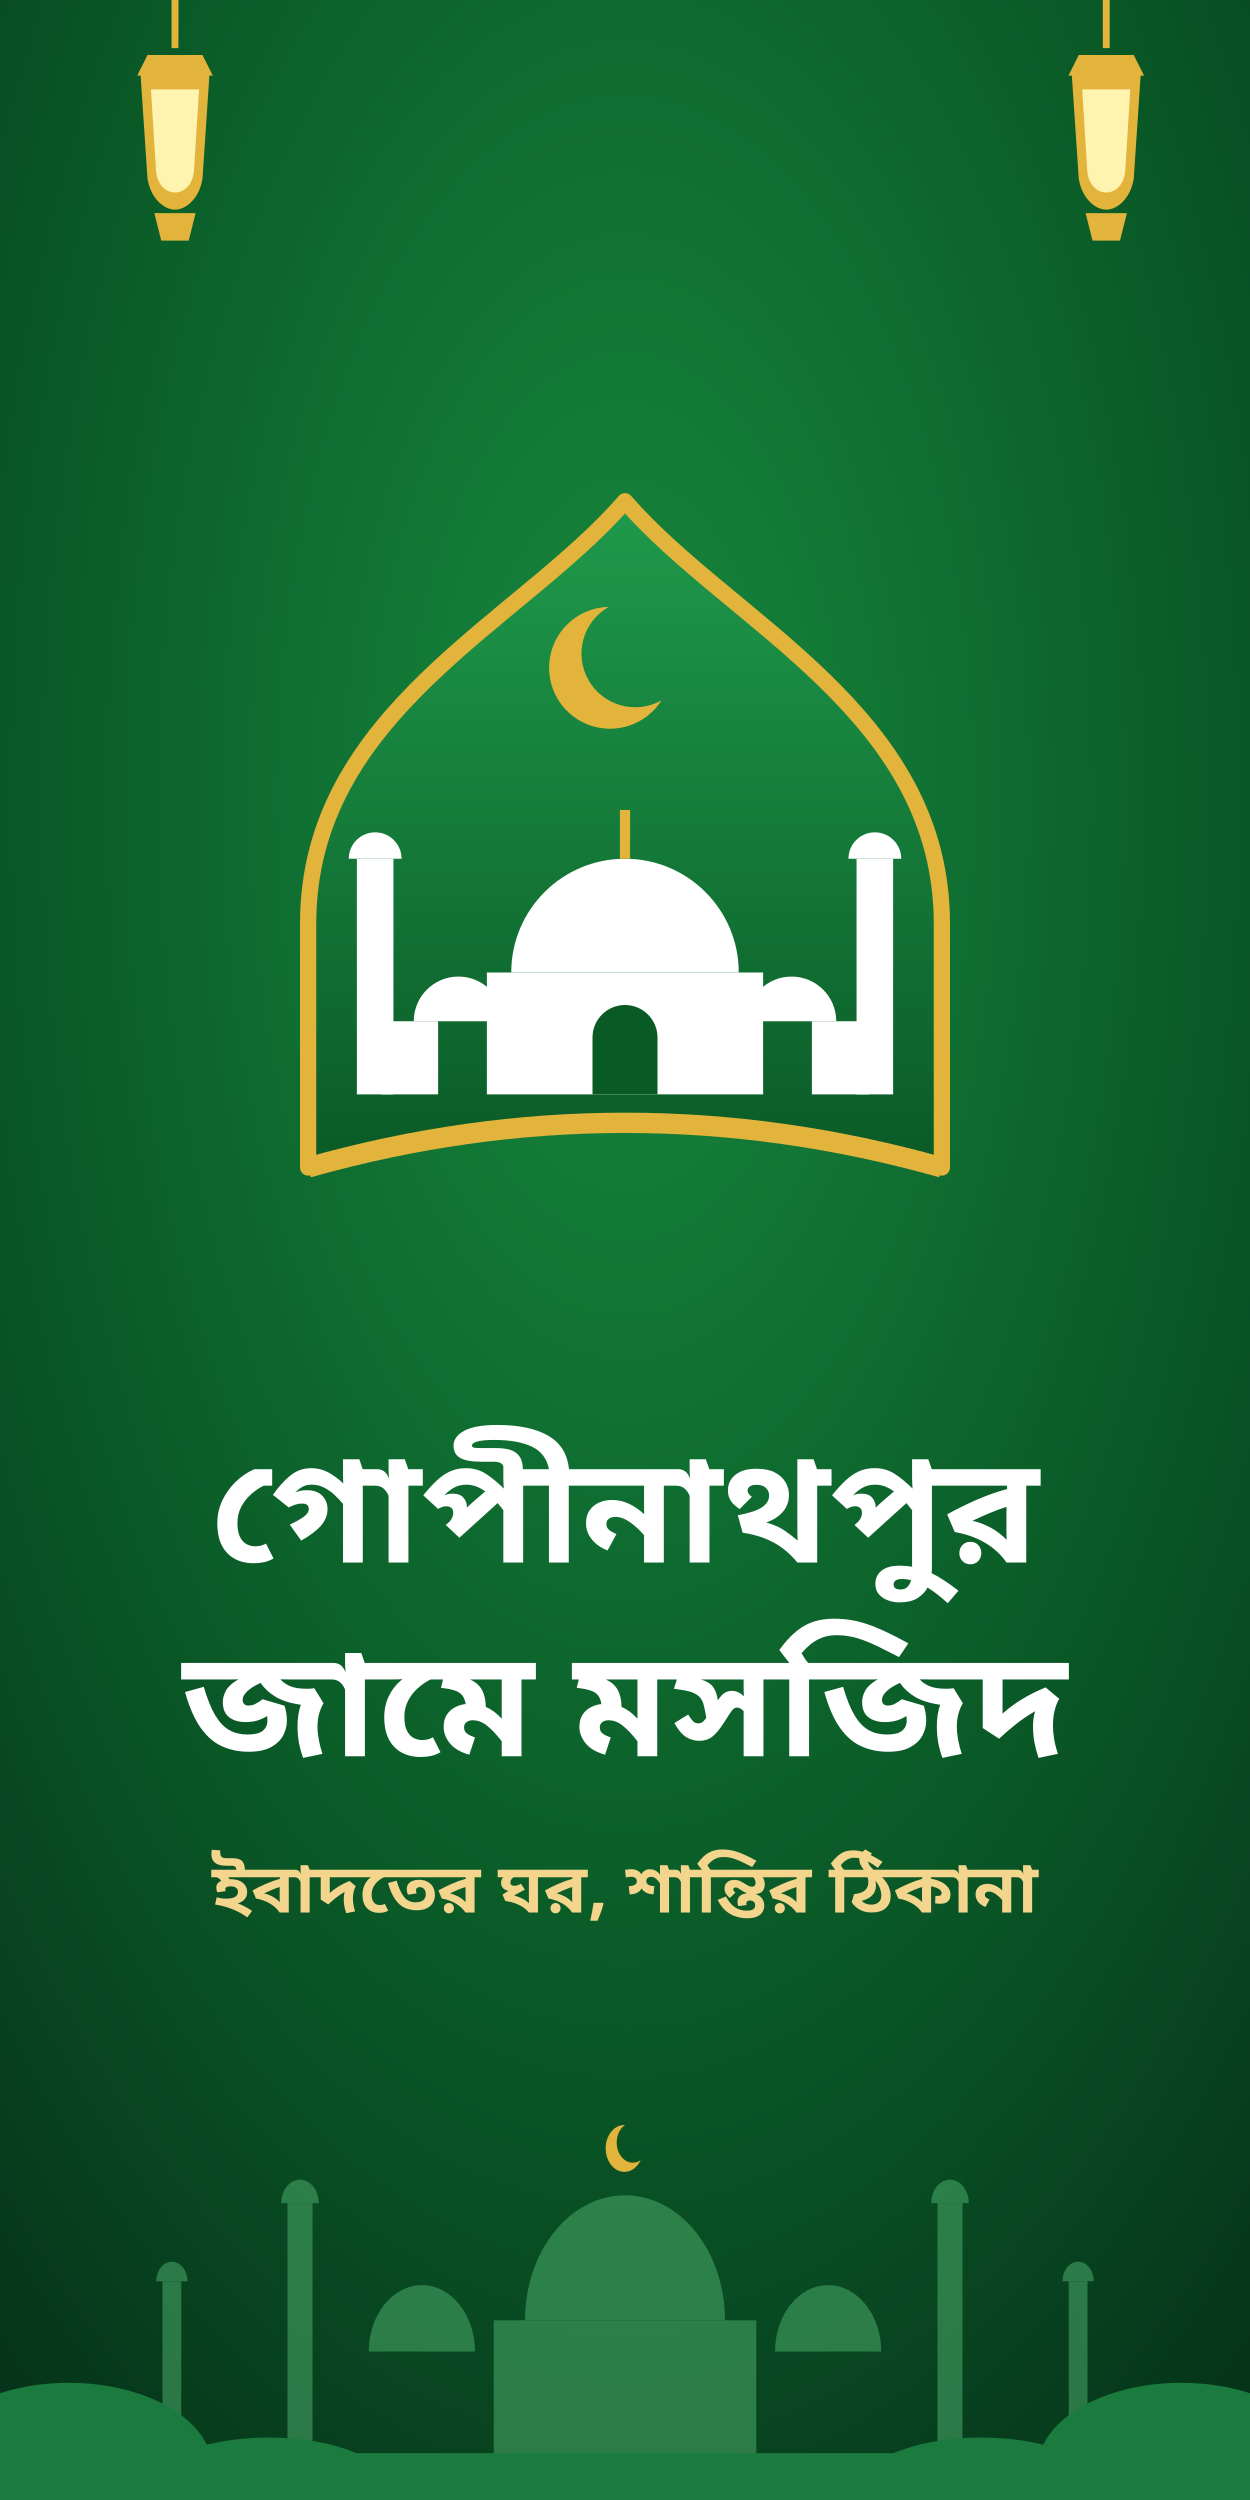
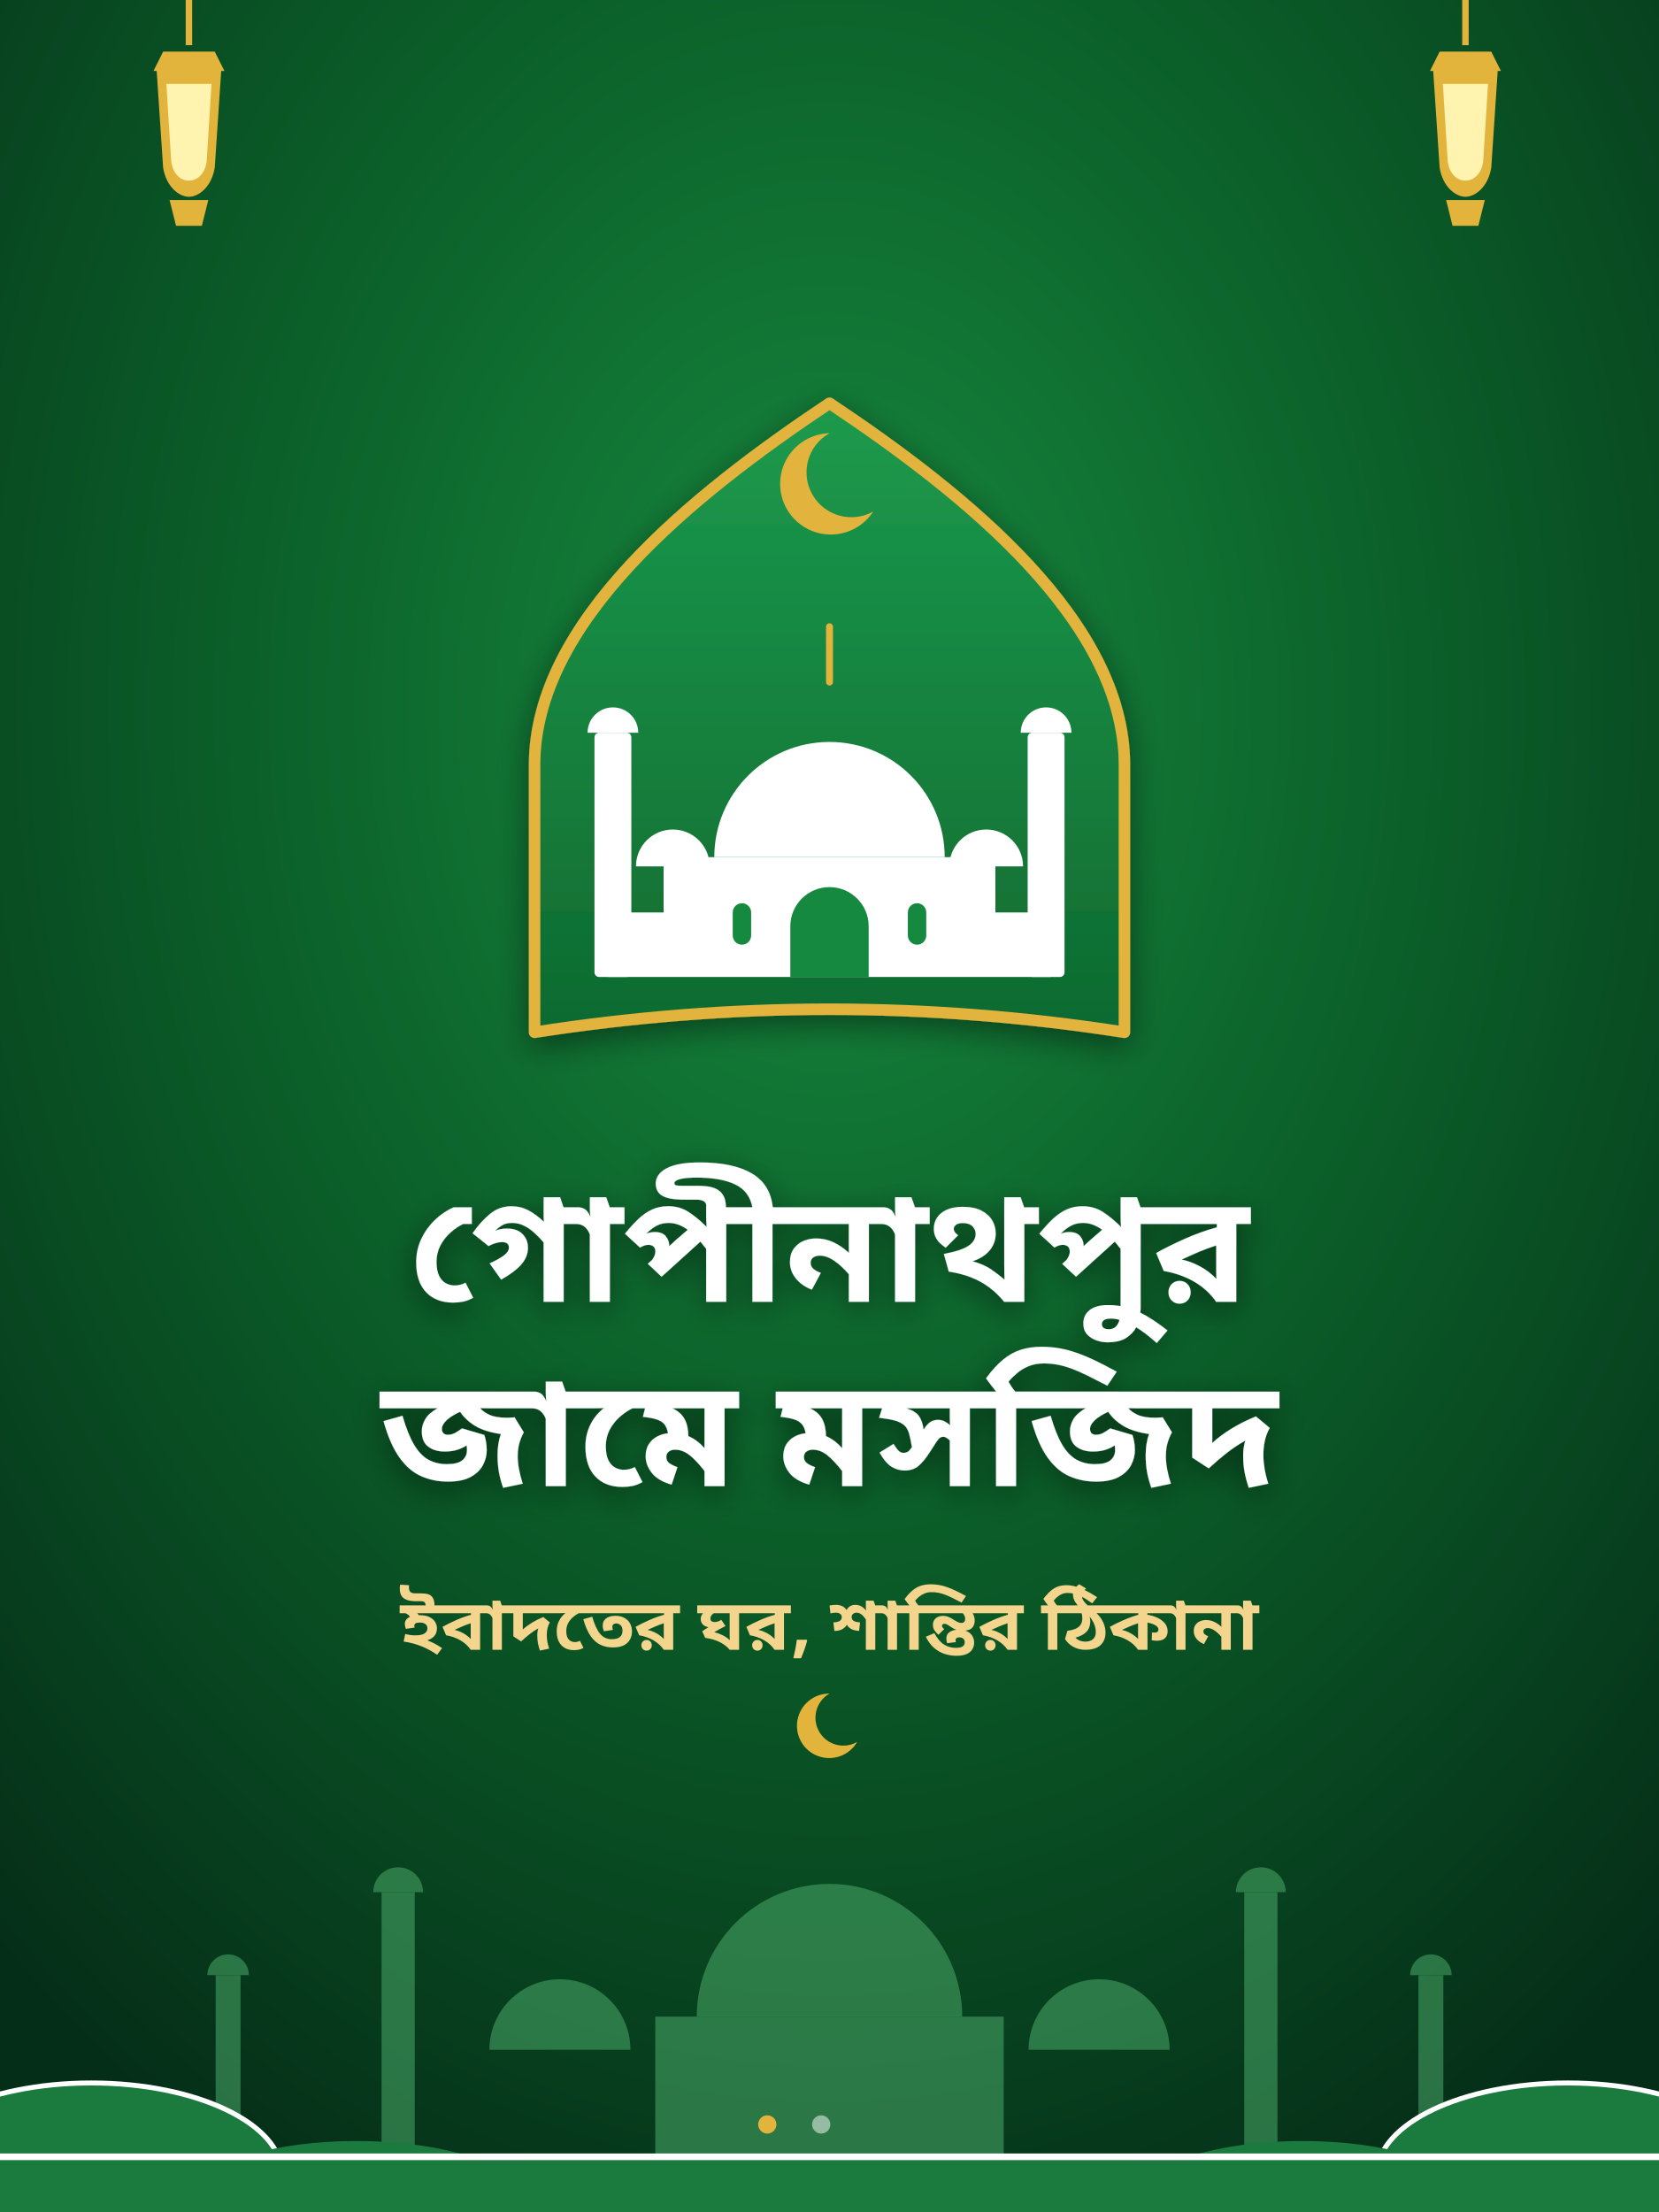
- <svg xmlns="http://www.w3.org/2000/svg" viewBox="0 0 400 800" width="400" height="800">
+ <svg xmlns="http://www.w3.org/2000/svg" viewBox="0 0 720 960" width="720" height="960">
  <defs>
-     <radialGradient id="bg" cx=".5" cy=".32" r=".85">
+     <radialGradient id="bg" cx="50%" cy="32%" r="75%" gradientTransform="translate(0 0)">
      <stop offset="0" stop-color="#17893f" />
-       <stop offset=".5" stop-color="#0b5f29" />
+       <stop offset=".48" stop-color="#0b5f29" />
      <stop offset="1" stop-color="#052e18" />
    </radialGradient>
+     <linearGradient id="arch" x1="0" y1="0" x2="0" y2="1">
+       <stop offset="0" stop-color="#1c9a4d" />
+       <stop offset="1" stop-color="#0f6a30" />
+     </linearGradient>
+     <filter id="sh" x="-20%" y="-20%" width="140%" height="150%">
+       <feDropShadow dx="0" dy="4" stdDeviation="7" flood-color="#000" flood-opacity=".45" />
+     </filter>
+     <g id="lantern">
+       <path d="M20 0v14" stroke="#e2b43c" stroke-width="2" fill="none" />
+       <path d="M12 16h16l3 6H9zM10 22h20l-2 30c-1 6-5 9-8 9s-7-3-8-9z" fill="#e2b43c" />
+       <path d="M13 26h14l-1.5 24c-.5 4-3 6-5.5 6s-5-2-5.5-6z" fill="#fff3b0" />
+       <path d="M14 62h12l-2 8h-8z" fill="#e2b43c" />
+     </g>
  </defs>
-   <rect width="400" height="800" fill="url(#bg)" />
-   <g transform="translate(34 0) scale(1.1)">
-     <path d="M20 0v14" stroke="#e2b43c" stroke-width="2" fill="none" />
-     <path d="M12 16h16l3 6H9zM10 22h20l-2 30c-1 6-5 9-8 9s-7-3-8-9z" fill="#e2b43c" />
-     <path d="M13 26h14l-1.5 24c-.5 4-3 6-5.5 6s-5-2-5.5-6z" fill="#fff3b0" />
-     <path d="M14 62h12l-2 8h-8z" fill="#e2b43c" />
+   <rect width="720" height="960" fill="url(#bg)" />
+   <use href="#lantern" transform="translate(54 0) scale(1.4)" />
+   <use href="#lantern" transform="translate(608 0) scale(1.4)" />
+   <g filter="url(#sh)">
+     <path d="M232 448V332C232 270 300 215 360 175C420 215 488 270 488 332V448Q360 428 232 448Z" fill="url(#arch)" stroke="#e2b43c" stroke-width="5" stroke-linejoin="round" />
+     <path d="M360 296v-24" stroke="#e2b43c" stroke-width="3" stroke-linecap="round" />
+     <g fill="#fff">
+       <path d="M310 372a50 50 0 0 1 100 0z" />
+       <rect x="288" y="372" width="144" height="52" />
+       <path d="M276 376a16 16 0 0 1 32 0z" />
+       <path d="M412 376a16 16 0 0 1 32 0z" />
+       <rect x="258" y="318" width="16" height="106" rx="2" />
+       <path d="M255 318a11 11 0 0 1 22 0z" />
+       <rect x="446" y="318" width="16" height="106" rx="2" />
+       <path d="M443 318a11 11 0 0 1 22 0z" />
+       <rect x="264" y="396" width="24" height="28" />
+       <rect x="432" y="396" width="24" height="28" />
+     </g>
+     <path d="M343 424v-22a17 17 0 0 1 34 0v22z" fill="#17893f" />
+     <g fill="#17893f">
+       <rect x="318" y="392" width="8" height="18" rx="4" />
+       <rect x="394" y="392" width="8" height="18" rx="4" />
+     </g>
+     <path d="M360 188a22 22 0 1 0 19 34 17 17 0 1 1-19-34z" fill="#e2b43c" />
  </g>
-   <g transform="translate(332 0) scale(1.1)">
-     <path d="M20 0v14" stroke="#e2b43c" stroke-width="2" fill="none" />
-     <path d="M12 16h16l3 6H9zM10 22h20l-2 30c-1 6-5 9-8 9s-7-3-8-9z" fill="#e2b43c" />
-     <path d="M13 26h14l-1.5 24c-.5 4-3 6-5.5 6s-5-2-5.5-6z" fill="#fff3b0" />
-     <path d="M14 62h12l-2 8h-8z" fill="#e2b43c" />
+   <g font-family="'Hind Siliguri','Noto Sans Bengali','Kalpurush','Siyam Rupali',sans-serif" font-weight="700" text-anchor="middle">
+     <text x="360" y="565" font-size="66" fill="#fff" filter="url(#sh)">গোপীনাথপুর</text>
+     <text x="360" y="645" font-size="66" fill="#fff" filter="url(#sh)">জামে মসজিদ</text>
+     <text x="360" y="716" font-size="31" font-weight="600" fill="#f4d58d">ইবাদতের ঘর, শান্তির ঠিকানা</text>
  </g>
-   <g transform="translate(70 150) scale(1.3)">
-     <defs>
-       <linearGradient id="spg" x1="0" y1="0" x2="0" y2="1">
-         <stop offset="0" stop-color="#1f9a4c" />
-         <stop offset="1" stop-color="#0a5a26" />
-       </linearGradient>
-     </defs>
-     <path d="M100 8C126 38 178 60 178 112v60Q100 150 22 172v-60C22 60 74 38 100 8z" fill="url(#spg)" stroke="#e2b43c" stroke-width="4" stroke-linejoin="round" />
-     <path d="M96 34a15 15 0 1 0 13 23 11.500 11.500 0 1 1-13-23z" fill="#e2b43c" />
-     <g fill="#fff">
-       <path d="M72 124a28 28 0 0 1 56 0z" />
-       <rect x="66" y="124" width="68" height="30" />
-       <path d="M48 136a11 11 0 0 1 22 0z" />
-       <path d="M130 136a11 11 0 0 1 22 0z" />
-       <rect x="40" y="136" width="14" height="18" />
-       <rect x="146" y="136" width="14" height="18" />
-       <rect x="34" y="96" width="9" height="58" />
-       <path d="M32 96a6.500 6.500 0 0 1 13 0z" />
-       <rect x="157" y="96" width="9" height="58" />
-       <path d="M155 96a6.500 6.500 0 0 1 13 0z" />
-     </g>
-     <path d="M92 154v-14a8 8 0 0 1 16 0v14z" fill="#0a5a26" />
-     <path d="M100 96V84" stroke="#e2b43c" stroke-width="2.500" />
-     <path d="M22 172Q100 150 178 172" fill="none" stroke="#e2b43c" stroke-width="5" />
-   </g>
-   <g fill="#fff" text-anchor="middle" font-family="'Hind Siliguri','Noto Sans Bengali','Kohinoor Bangla','Siyam Rupali',sans-serif" font-weight="700" font-size="48">
-     <text x="200" y="500">গোপীনাথপুর</text>
-     <text x="200" y="562">জামে মসজিদ</text>
-   </g>
-   <text x="200" y="612" text-anchor="middle" fill="#f4d58d" font-family="'Hind Siliguri','Noto Sans Bengali','Kohinoor Bangla','Siyam Rupali',sans-serif" font-weight="600" font-size="22">ইবাদতের ঘর, শান্তির ঠিকানা</text>
-   <g transform="translate(0 650) scale(1 1.25)">
+   <path d="M360 735a14 14 0 1 0 12 21 11 11 0 1 1-12-21z" fill="#e2b43c" />
+   <g transform="translate(0 742) scale(1.8)">
    <g fill="#4fb36f" opacity=".5">
      <path d="M168 74a32 32 0 0 1 64 0z" />
      <rect x="158" y="74" width="84" height="40" />
      <path d="M118 82a17 17 0 0 1 34 0z" />
      <path d="M248 82a17 17 0 0 1 34 0z" />
      <rect x="92" y="44" width="8" height="70" />
      <path d="M90 44a6 6 0 0 1 12 0z" />
      <rect x="300" y="44" width="8" height="70" />
      <path d="M298 44a6 6 0 0 1 12 0z" />
      <rect x="52" y="64" width="6" height="50" />
      <path d="M50 64a5 5 0 0 1 10 0z" />
      <rect x="342" y="64" width="6" height="50" />
      <path d="M340 64a5 5 0 0 1 10 0z" />
    </g>
-     <path d="M200 24a6 6 0 1 0 5 9 4.6 4.6 0 1 1-5-9z" fill="#e2b43c" />
-     <g fill="#1b7a3d">
+     <g fill="#e2b43c">
+       <circle cx="185" cy="100" r="2.2" />
+       <circle cx="198" cy="100" r="2.2" fill="#fff" opacity=".5" />
+     </g>
+     <g fill="#1b7a3d" stroke="#fff" stroke-width="1.2">
      <ellipse cx="22" cy="112" rx="46" ry="22" />
      <ellipse cx="378" cy="112" rx="46" ry="22" />
-       <ellipse cx="86" cy="118" rx="40" ry="14" />
-       <ellipse cx="314" cy="118" rx="40" ry="14" />
-       <rect x="0" y="108" width="400" height="12" />
+       <ellipse cx="86" cy="118" rx="40" ry="14" stroke="none" />
+       <ellipse cx="314" cy="118" rx="40" ry="14" stroke="none" />
    </g>
+     <rect x="0" y="108" width="400" height="30" fill="#1b7a3d" />
+     <rect x="0" y="107" width="400" height="1.6" fill="#fff" />
  </g>
</svg>
